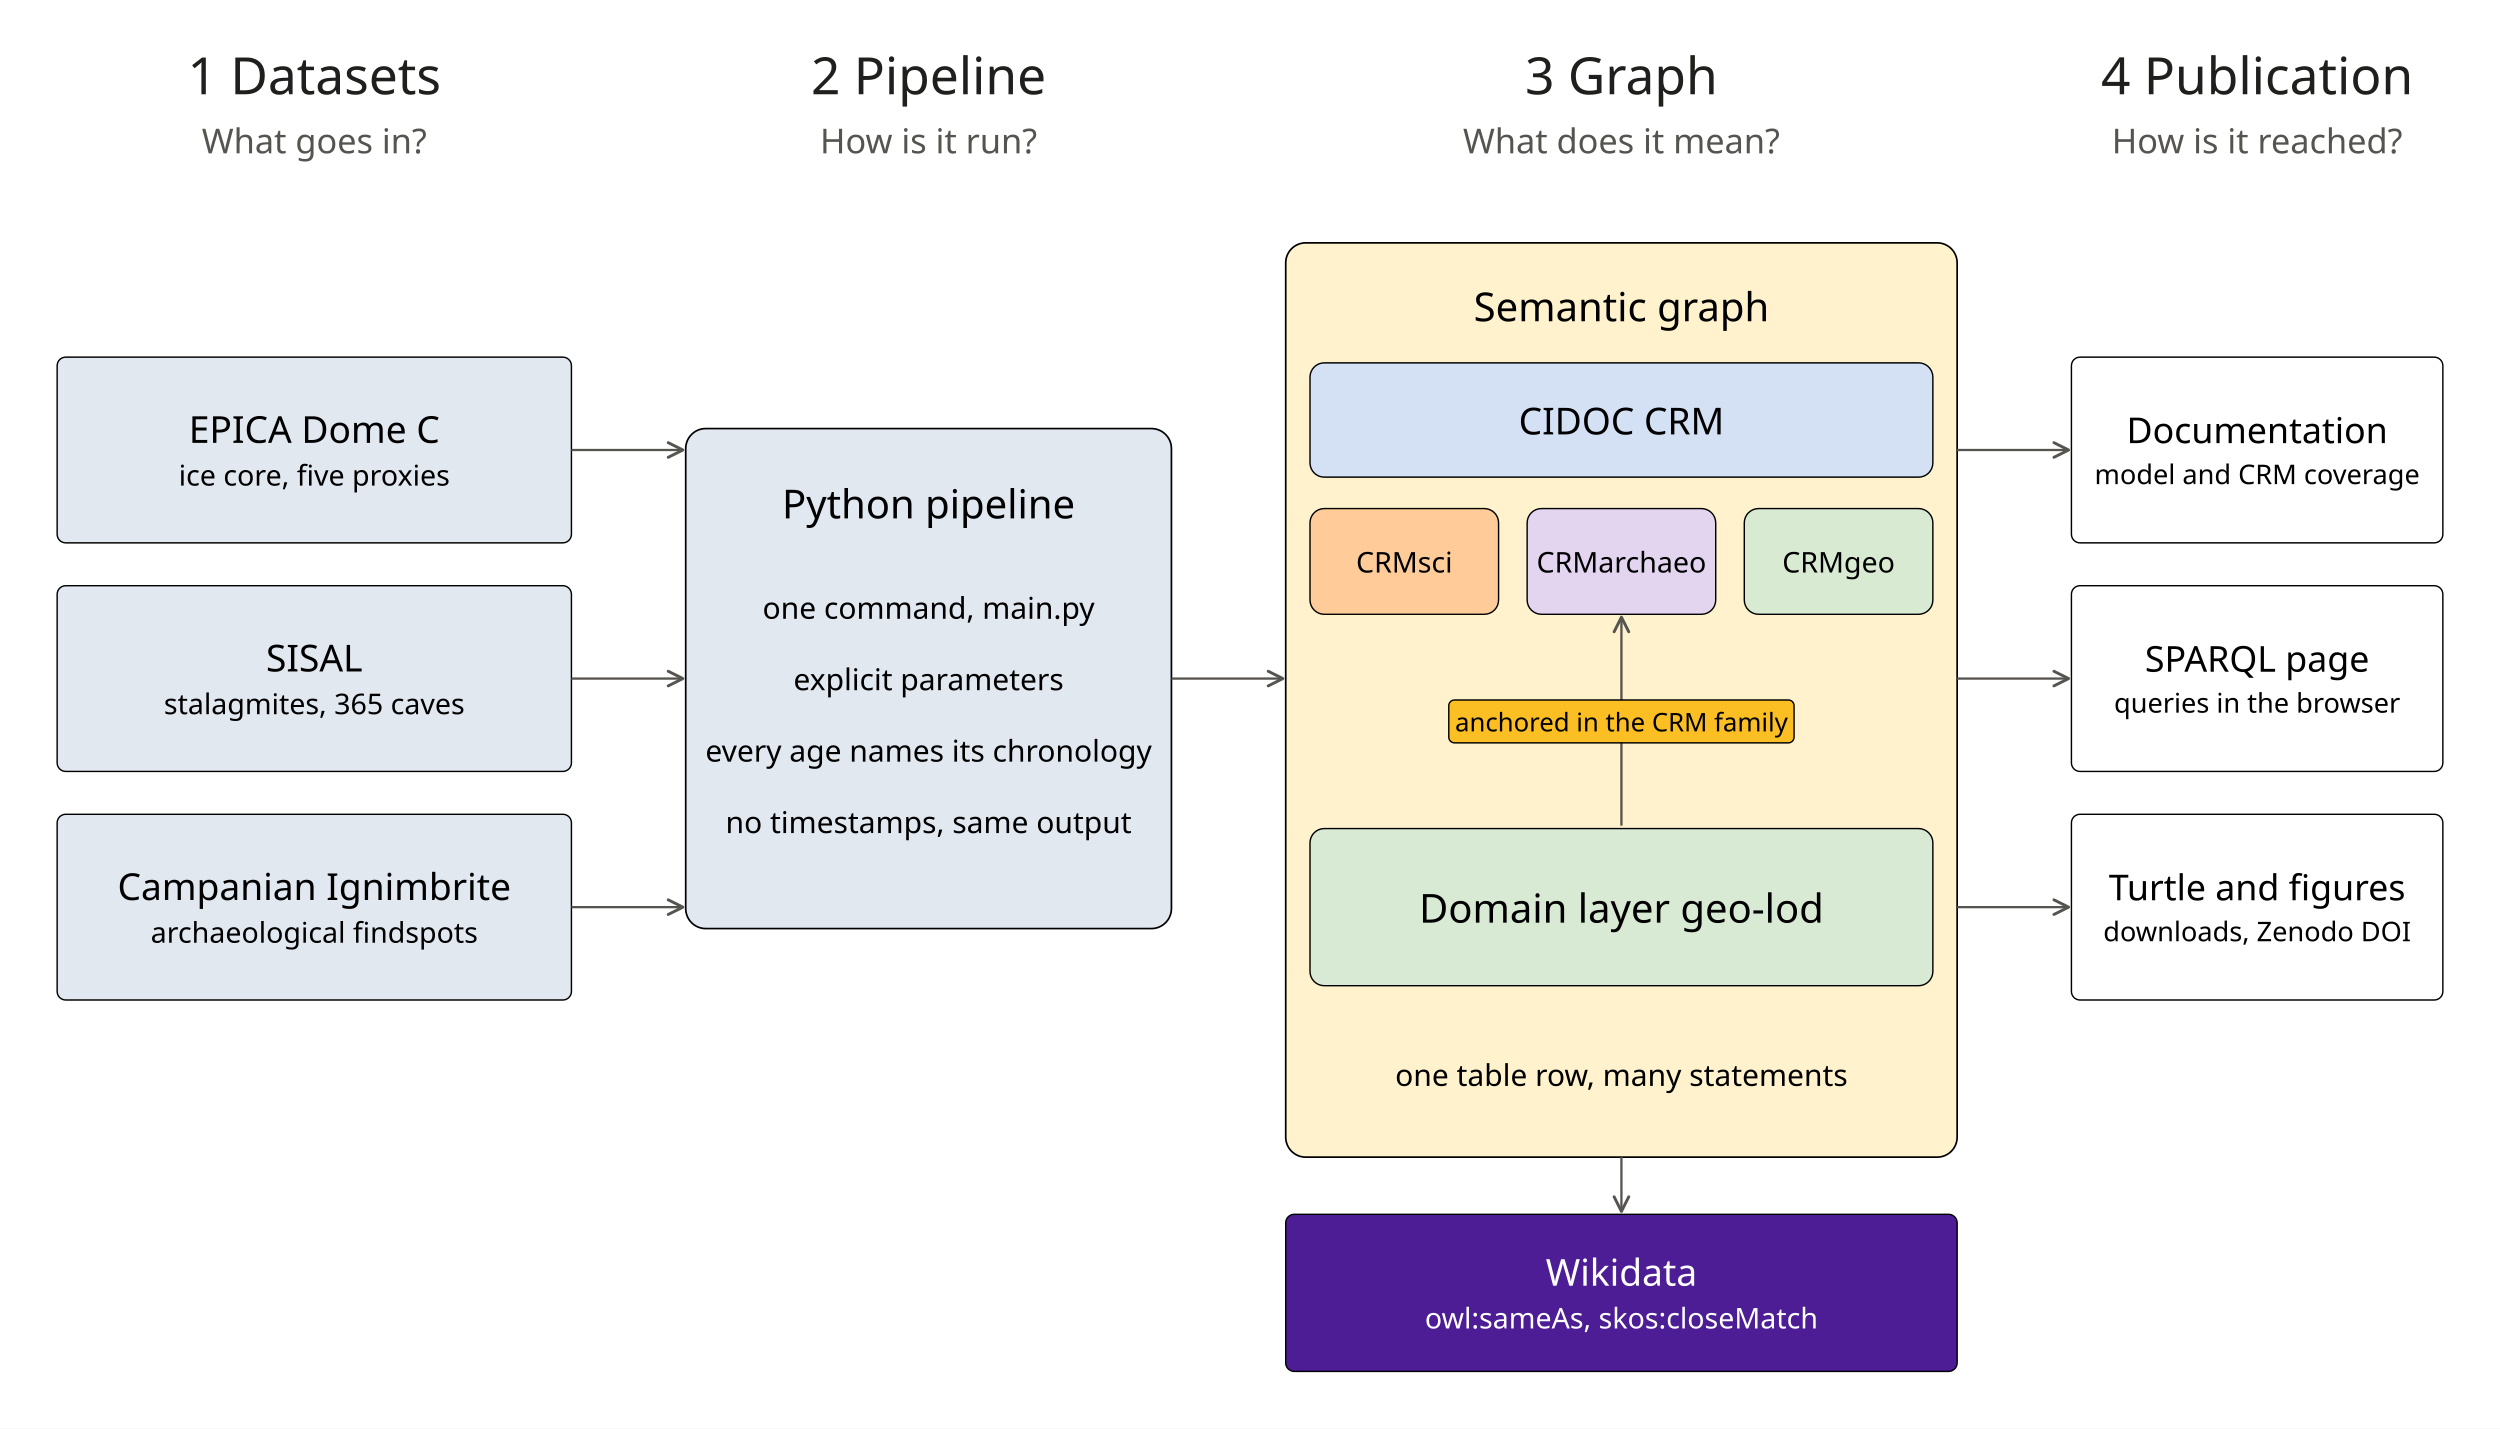
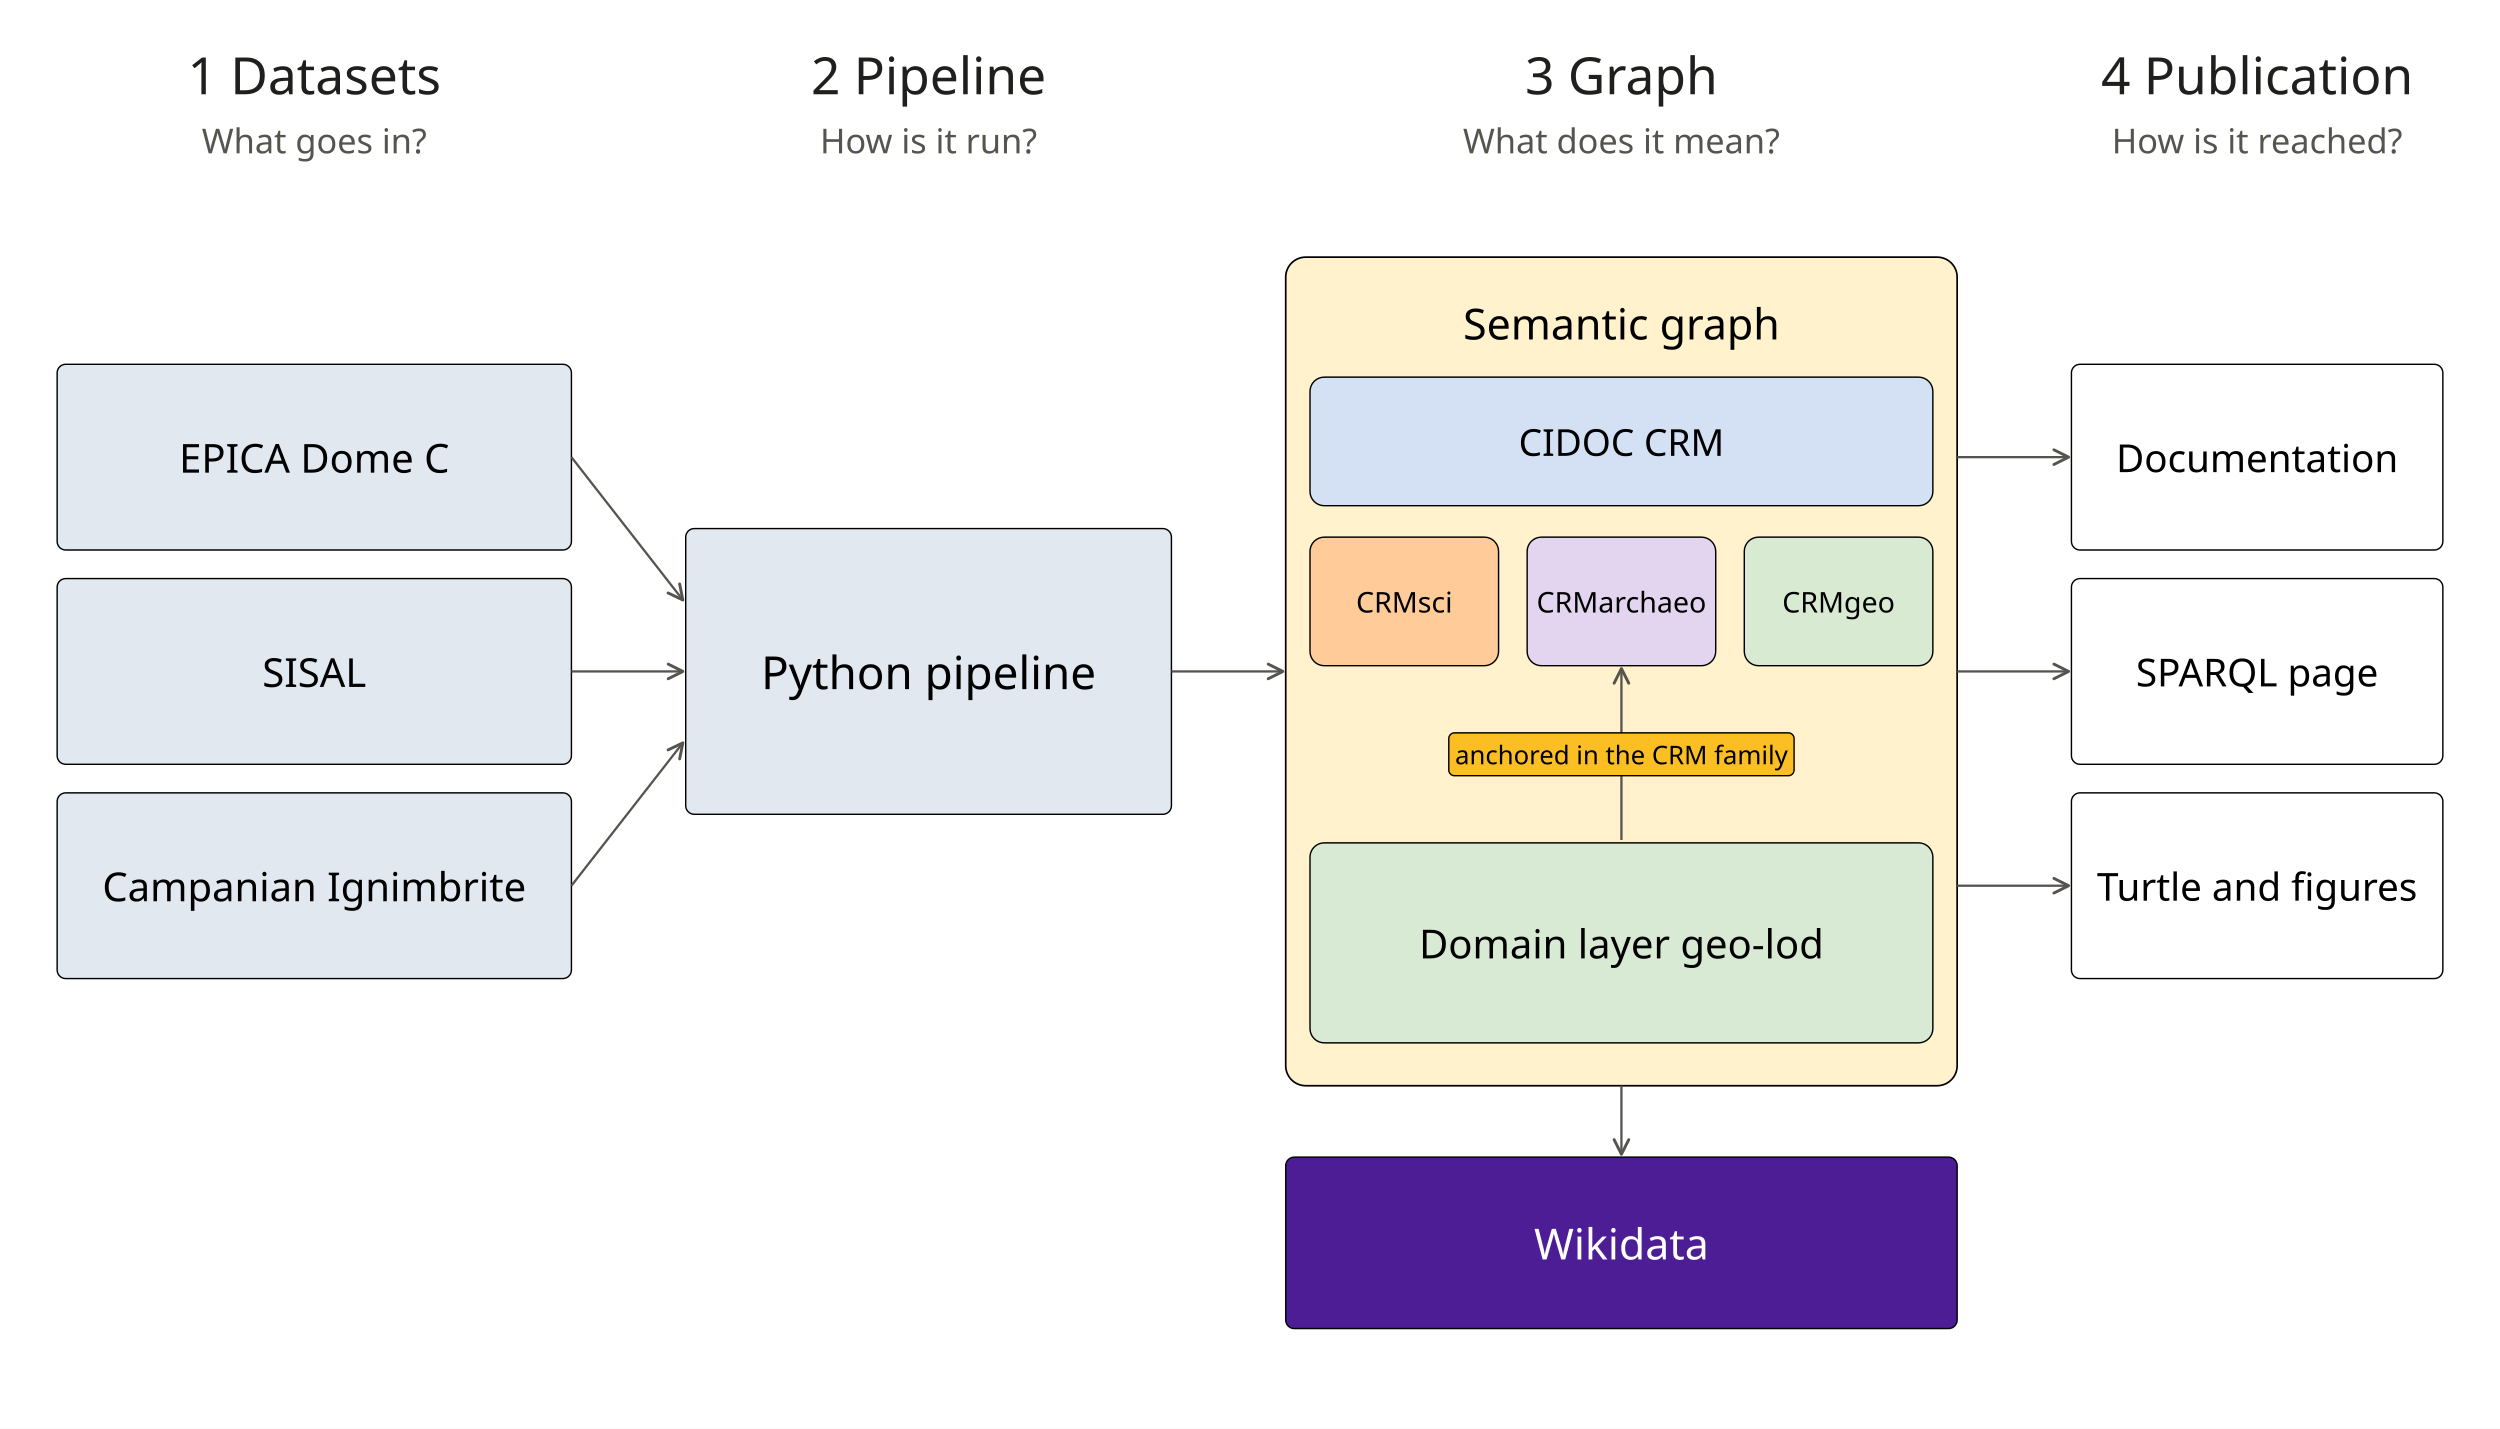
<svg xmlns="http://www.w3.org/2000/svg" width="1750" height="1000" viewBox="0 0 1750 1000" role="img">
  <rect width="1750" height="1000" fill="#ffffff" />
  <defs>
    <marker id="a" viewBox="0 0 10 10" refX="9" refY="5" markerWidth="8" markerHeight="8" orient="auto-start-reverse">
      <path d="M1 1L9 5L1 9" fill="none" stroke="#55544f" stroke-width="1.6" stroke-linecap="round" stroke-linejoin="round" />
    </marker>
    <marker id="t" viewBox="0 0 12 12" refX="11" refY="6" markerWidth="17" markerHeight="17" markerUnits="userSpaceOnUse" orient="auto">
      <path d="M1 1L11 6L1 11Z" fill="#ffffff" stroke="#55544f" stroke-width="1.3" stroke-linejoin="round" />
    </marker>
    <pattern id="warm" width="14" height="14" patternUnits="userSpaceOnUse">
      <rect width="14" height="14" fill="#f9dfb8" />
      <circle cx="7" cy="7" r="1.6" fill="#d9974a" />
    </pattern>
    <pattern id="cold" width="11" height="11" patternUnits="userSpaceOnUse" patternTransform="rotate(45)">
      <rect width="11" height="11" fill="#cfe3f3" />
      <line x1="0" y1="0" x2="0" y2="11" stroke="#7fb0d6" stroke-width="2.4" />
    </pattern>
  </defs>
  <text x="220.0" y="52" text-anchor="middle" dominant-baseline="central" font-family="Fira Sans" font-size="36" font-weight="500" fill="#1f1f1d">1 Datasets</text>
  <text x="220.0" y="98" text-anchor="middle" dominant-baseline="central" font-family="Fira Sans" font-size="24" fill="#55544f">What goes in?</text>
  <text x="650.0" y="52" text-anchor="middle" dominant-baseline="central" font-family="Fira Sans" font-size="36" font-weight="500" fill="#1f1f1d">2 Pipeline</text>
  <text x="650.0" y="98" text-anchor="middle" dominant-baseline="central" font-family="Fira Sans" font-size="24" fill="#55544f">How is it run?</text>
  <text x="1135.0" y="52" text-anchor="middle" dominant-baseline="central" font-family="Fira Sans" font-size="36" font-weight="500" fill="#1f1f1d">3 Graph</text>
  <text x="1135.0" y="98" text-anchor="middle" dominant-baseline="central" font-family="Fira Sans" font-size="24" fill="#55544f">What does it mean?</text>
  <text x="1580.0" y="52" text-anchor="middle" dominant-baseline="central" font-family="Fira Sans" font-size="36" font-weight="500" fill="#1f1f1d">4 Publication</text>
  <text x="1580.0" y="98" text-anchor="middle" dominant-baseline="central" font-family="Fira Sans" font-size="24" fill="#55544f">How is it reached?</text>
-   <rect x="40" y="250" width="360" height="130" rx="6" fill="#e2e8f0" stroke="#000000" stroke-width="1" />
-   <text x="220.0" y="299.92" text-anchor="middle" dominant-baseline="central" font-family="Fira Sans" font-size="26" font-weight="500" fill="#000000">EPICA Dome C</text>
-   <text x="220.0" y="332.16" text-anchor="middle" dominant-baseline="central" font-family="Fira Sans" font-size="20" fill="#000000">ice core, five proxies</text>
-   <rect x="40" y="410" width="360" height="130" rx="6" fill="#e2e8f0" stroke="#000000" stroke-width="1" />
-   <text x="220.0" y="459.92" text-anchor="middle" dominant-baseline="central" font-family="Fira Sans" font-size="26" font-weight="500" fill="#000000">SISAL</text>
-   <text x="220.0" y="492.16" text-anchor="middle" dominant-baseline="central" font-family="Fira Sans" font-size="20" fill="#000000">stalagmites, 365 caves</text>
-   <rect x="40" y="570" width="360" height="130" rx="6" fill="#e2e8f0" stroke="#000000" stroke-width="1" />
-   <text x="220.0" y="619.92" text-anchor="middle" dominant-baseline="central" font-family="Fira Sans" font-size="26" font-weight="500" fill="#000000">Campanian Ignimbrite</text>
-   <text x="220.0" y="652.16" text-anchor="middle" dominant-baseline="central" font-family="Fira Sans" font-size="20" fill="#000000">archaeological findspots</text>
-   <rect x="480" y="300" width="340" height="350" rx="14" fill="#e2e8f0" stroke="#000000" stroke-width="1.2" />
-   <text x="650" y="352" text-anchor="middle" dominant-baseline="central" font-family="Fira Sans" font-size="28" font-weight="500" fill="#000000">Python pipeline</text>
-   <text x="650" y="425" text-anchor="middle" dominant-baseline="central" font-family="Fira Sans" font-size="21" fill="#000000">one command, main.py</text>
-   <text x="650" y="475" text-anchor="middle" dominant-baseline="central" font-family="Fira Sans" font-size="21" fill="#000000">explicit parameters</text>
-   <text x="650" y="525" text-anchor="middle" dominant-baseline="central" font-family="Fira Sans" font-size="21" fill="#000000">every age names its chronology</text>
-   <text x="650" y="575" text-anchor="middle" dominant-baseline="central" font-family="Fira Sans" font-size="21" fill="#000000">no timestamps, same output</text>
-   <rect x="900" y="170" width="470" height="640" rx="14" fill="#fff2cc" stroke="#000000" stroke-width="1.2" />
-   <text x="1135" y="214" text-anchor="middle" dominant-baseline="central" font-family="Fira Sans" font-size="28" font-weight="500" fill="#000000">Semantic graph</text>
-   <rect x="917" y="254" width="436" height="80" rx="10" fill="#d4e1f5" stroke="#000000" stroke-width="1" />
-   <text x="1135.0" y="294.0" text-anchor="middle" dominant-baseline="central" font-family="Fira Sans" font-size="26" font-weight="500" fill="#000000">CIDOC CRM</text>
-   <rect x="917" y="356" width="132" height="74" rx="10" fill="#ffcc99" stroke="#000000" stroke-width="1" />
-   <text x="983.0" y="393.0" text-anchor="middle" dominant-baseline="central" font-family="Fira Sans" font-size="20" font-weight="500" fill="#000000">CRMsci</text>
-   <rect x="1069" y="356" width="132" height="74" rx="10" fill="#e3d5f0" stroke="#000000" stroke-width="1" />
-   <text x="1135.0" y="393.0" text-anchor="middle" dominant-baseline="central" font-family="Fira Sans" font-size="20" font-weight="500" fill="#000000">CRMarchaeo</text>
-   <rect x="1221" y="356" width="132" height="74" rx="10" fill="#d9ead3" stroke="#000000" stroke-width="1" />
-   <text x="1287.0" y="393.0" text-anchor="middle" dominant-baseline="central" font-family="Fira Sans" font-size="20" font-weight="500" fill="#000000">CRMgeo</text>
-   <rect x="917" y="580" width="436" height="110" rx="10" fill="#d8ead3" stroke="#000000" stroke-width="1" />
-   <text x="1135.0" y="635.0" text-anchor="middle" dominant-baseline="central" font-family="Fira Sans" font-size="28" font-weight="500" fill="#000000">Domain layer geo-lod</text>
-   <line x1="1135" y1="578" x2="1135" y2="432" stroke="#55544f" stroke-width="1.6" marker-end="url(#a)" />
-   <rect x="1014.15" y="490" width="241.7" height="30" rx="4" fill="#fbbf24" stroke="#000000" stroke-width="1" />
-   <text x="1135.0" y="505" text-anchor="middle" dominant-baseline="central" font-family="Fira Sans" font-size="18" fill="#000000">anchored in the CRM family</text>
-   <text x="1135" y="752" text-anchor="middle" dominant-baseline="central" font-family="Fira Sans" font-size="21" fill="#000000">one table row, many statements</text>
-   <rect x="900" y="850" width="470" height="110" rx="6" fill="#4c1d95" stroke="#000000" stroke-width="1" />
-   <text x="1135.0" y="889.92" text-anchor="middle" dominant-baseline="central" font-family="Fira Sans" font-size="26" font-weight="500" fill="#ffffff">Wikidata</text>
-   <text x="1135.0" y="922.16" text-anchor="middle" dominant-baseline="central" font-family="Fira Sans" font-size="20" fill="#ffffff">owl:sameAs, skos:closeMatch</text>
-   <line x1="1135" y1="810" x2="1135" y2="848" stroke="#55544f" stroke-width="1.6" marker-end="url(#a)" />
-   <rect x="1450" y="250" width="260" height="130" rx="6" fill="#ffffff" stroke="#000000" stroke-width="1" />
-   <text x="1580.0" y="300.5" text-anchor="middle" dominant-baseline="central" font-family="Fira Sans" font-size="25" font-weight="500" fill="#000000">Documentation</text>
-   <text x="1580.0" y="331.5" text-anchor="middle" dominant-baseline="central" font-family="Fira Sans" font-size="19" fill="#000000">model and CRM coverage</text>
-   <rect x="1450" y="410" width="260" height="130" rx="6" fill="#ffffff" stroke="#000000" stroke-width="1" />
-   <text x="1580.0" y="460.5" text-anchor="middle" dominant-baseline="central" font-family="Fira Sans" font-size="25" font-weight="500" fill="#000000">SPARQL page</text>
-   <text x="1580.0" y="491.5" text-anchor="middle" dominant-baseline="central" font-family="Fira Sans" font-size="19" fill="#000000">queries in the browser</text>
-   <rect x="1450" y="570" width="260" height="130" rx="6" fill="#ffffff" stroke="#000000" stroke-width="1" />
-   <text x="1580.0" y="620.5" text-anchor="middle" dominant-baseline="central" font-family="Fira Sans" font-size="25" font-weight="500" fill="#000000">Turtle and figures</text>
-   <text x="1580.0" y="651.5" text-anchor="middle" dominant-baseline="central" font-family="Fira Sans" font-size="19" fill="#000000">downloads, Zenodo DOI</text>
-   <line x1="400" y1="315" x2="478" y2="315" stroke="#55544f" stroke-width="1.6" marker-end="url(#a)" />
-   <line x1="400" y1="475" x2="478" y2="475" stroke="#55544f" stroke-width="1.6" marker-end="url(#a)" />
-   <line x1="400" y1="635" x2="478" y2="635" stroke="#55544f" stroke-width="1.6" marker-end="url(#a)" />
-   <line x1="820" y1="475" x2="898" y2="475" stroke="#55544f" stroke-width="1.6" marker-end="url(#a)" />
-   <line x1="1370" y1="315" x2="1448" y2="315" stroke="#55544f" stroke-width="1.6" marker-end="url(#a)" />
-   <line x1="1370" y1="475" x2="1448" y2="475" stroke="#55544f" stroke-width="1.6" marker-end="url(#a)" />
-   <line x1="1370" y1="635" x2="1448" y2="635" stroke="#55544f" stroke-width="1.6" marker-end="url(#a)" />
+   <rect x="40" y="255" width="360" height="130" rx="6" fill="#e2e8f0" stroke="#000000" stroke-width="1" />
+   <text x="220.0" y="320.0" text-anchor="middle" dominant-baseline="central" font-family="Fira Sans" font-size="28" font-weight="500" fill="#000000">EPICA Dome C</text>
+   <rect x="40" y="405" width="360" height="130" rx="6" fill="#e2e8f0" stroke="#000000" stroke-width="1" />
+   <text x="220.0" y="470.0" text-anchor="middle" dominant-baseline="central" font-family="Fira Sans" font-size="28" font-weight="500" fill="#000000">SISAL</text>
+   <rect x="40" y="555" width="360" height="130" rx="6" fill="#e2e8f0" stroke="#000000" stroke-width="1" />
+   <text x="220.0" y="620.0" text-anchor="middle" dominant-baseline="central" font-family="Fira Sans" font-size="28" font-weight="500" fill="#000000">Campanian Ignimbrite</text>
+   <rect x="480" y="370" width="340" height="200" rx="6" fill="#e2e8f0" stroke="#000000" stroke-width="1" />
+   <text x="650.0" y="470.0" text-anchor="middle" dominant-baseline="central" font-family="Fira Sans" font-size="32" font-weight="500" fill="#000000">Python pipeline</text>
+   <rect x="900" y="180" width="470" height="580" rx="14" fill="#fff2cc" stroke="#000000" stroke-width="1.2" />
+   <text x="1135" y="226" text-anchor="middle" dominant-baseline="central" font-family="Fira Sans" font-size="30" font-weight="500" fill="#000000">Semantic graph</text>
+   <rect x="917" y="264" width="436" height="90" rx="10" fill="#d4e1f5" stroke="#000000" stroke-width="1" />
+   <text x="1135.0" y="309.0" text-anchor="middle" dominant-baseline="central" font-family="Fira Sans" font-size="26" font-weight="500" fill="#000000">CIDOC CRM</text>
+   <rect x="917" y="376" width="132" height="90" rx="10" fill="#ffcc99" stroke="#000000" stroke-width="1" />
+   <text x="983.0" y="421.0" text-anchor="middle" dominant-baseline="central" font-family="Fira Sans" font-size="20" font-weight="500" fill="#000000">CRMsci</text>
+   <rect x="1069" y="376" width="132" height="90" rx="10" fill="#e3d5f0" stroke="#000000" stroke-width="1" />
+   <text x="1135.0" y="421.0" text-anchor="middle" dominant-baseline="central" font-family="Fira Sans" font-size="20" font-weight="500" fill="#000000">CRMarchaeo</text>
+   <rect x="1221" y="376" width="132" height="90" rx="10" fill="#d9ead3" stroke="#000000" stroke-width="1" />
+   <text x="1287.0" y="421.0" text-anchor="middle" dominant-baseline="central" font-family="Fira Sans" font-size="20" font-weight="500" fill="#000000">CRMgeo</text>
+   <rect x="917" y="590" width="436" height="140" rx="10" fill="#d8ead3" stroke="#000000" stroke-width="1" />
+   <text x="1135.0" y="660.0" text-anchor="middle" dominant-baseline="central" font-family="Fira Sans" font-size="28" font-weight="500" fill="#000000">Domain layer geo-lod</text>
+   <line x1="1135" y1="588" x2="1135" y2="468" stroke="#55544f" stroke-width="1.6" marker-end="url(#a)" />
+   <rect x="1014.15" y="513" width="241.7" height="30" rx="4" fill="#fbbf24" stroke="#000000" stroke-width="1" />
+   <text x="1135.0" y="528" text-anchor="middle" dominant-baseline="central" font-family="Fira Sans" font-size="18" fill="#000000">anchored in the CRM family</text>
+   <rect x="900" y="810" width="470" height="120" rx="6" fill="#4c1d95" stroke="#000000" stroke-width="1" />
+   <text x="1135.0" y="870.0" text-anchor="middle" dominant-baseline="central" font-family="Fira Sans" font-size="30" font-weight="500" fill="#ffffff">Wikidata</text>
+   <line x1="1135" y1="760" x2="1135" y2="808" stroke="#55544f" stroke-width="1.6" marker-end="url(#a)" />
+   <rect x="1450" y="255" width="260" height="130" rx="6" fill="#ffffff" stroke="#000000" stroke-width="1" />
+   <text x="1580.0" y="320.0" text-anchor="middle" dominant-baseline="central" font-family="Fira Sans" font-size="27" font-weight="500" fill="#000000">Documentation</text>
+   <rect x="1450" y="405" width="260" height="130" rx="6" fill="#ffffff" stroke="#000000" stroke-width="1" />
+   <text x="1580.0" y="470.0" text-anchor="middle" dominant-baseline="central" font-family="Fira Sans" font-size="27" font-weight="500" fill="#000000">SPARQL page</text>
+   <rect x="1450" y="555" width="260" height="130" rx="6" fill="#ffffff" stroke="#000000" stroke-width="1" />
+   <text x="1580.0" y="620.0" text-anchor="middle" dominant-baseline="central" font-family="Fira Sans" font-size="27" font-weight="500" fill="#000000">Turtle and figures</text>
+   <line x1="400" y1="320" x2="478" y2="420" stroke="#55544f" stroke-width="1.6" marker-end="url(#a)" />
+   <line x1="400" y1="470" x2="478" y2="470" stroke="#55544f" stroke-width="1.6" marker-end="url(#a)" />
+   <line x1="400" y1="620" x2="478" y2="520" stroke="#55544f" stroke-width="1.6" marker-end="url(#a)" />
+   <line x1="820" y1="470" x2="898" y2="470" stroke="#55544f" stroke-width="1.6" marker-end="url(#a)" />
+   <line x1="1370" y1="320" x2="1448" y2="320" stroke="#55544f" stroke-width="1.6" marker-end="url(#a)" />
+   <line x1="1370" y1="470" x2="1448" y2="470" stroke="#55544f" stroke-width="1.6" marker-end="url(#a)" />
+   <line x1="1370" y1="620" x2="1448" y2="620" stroke="#55544f" stroke-width="1.6" marker-end="url(#a)" />
</svg>
